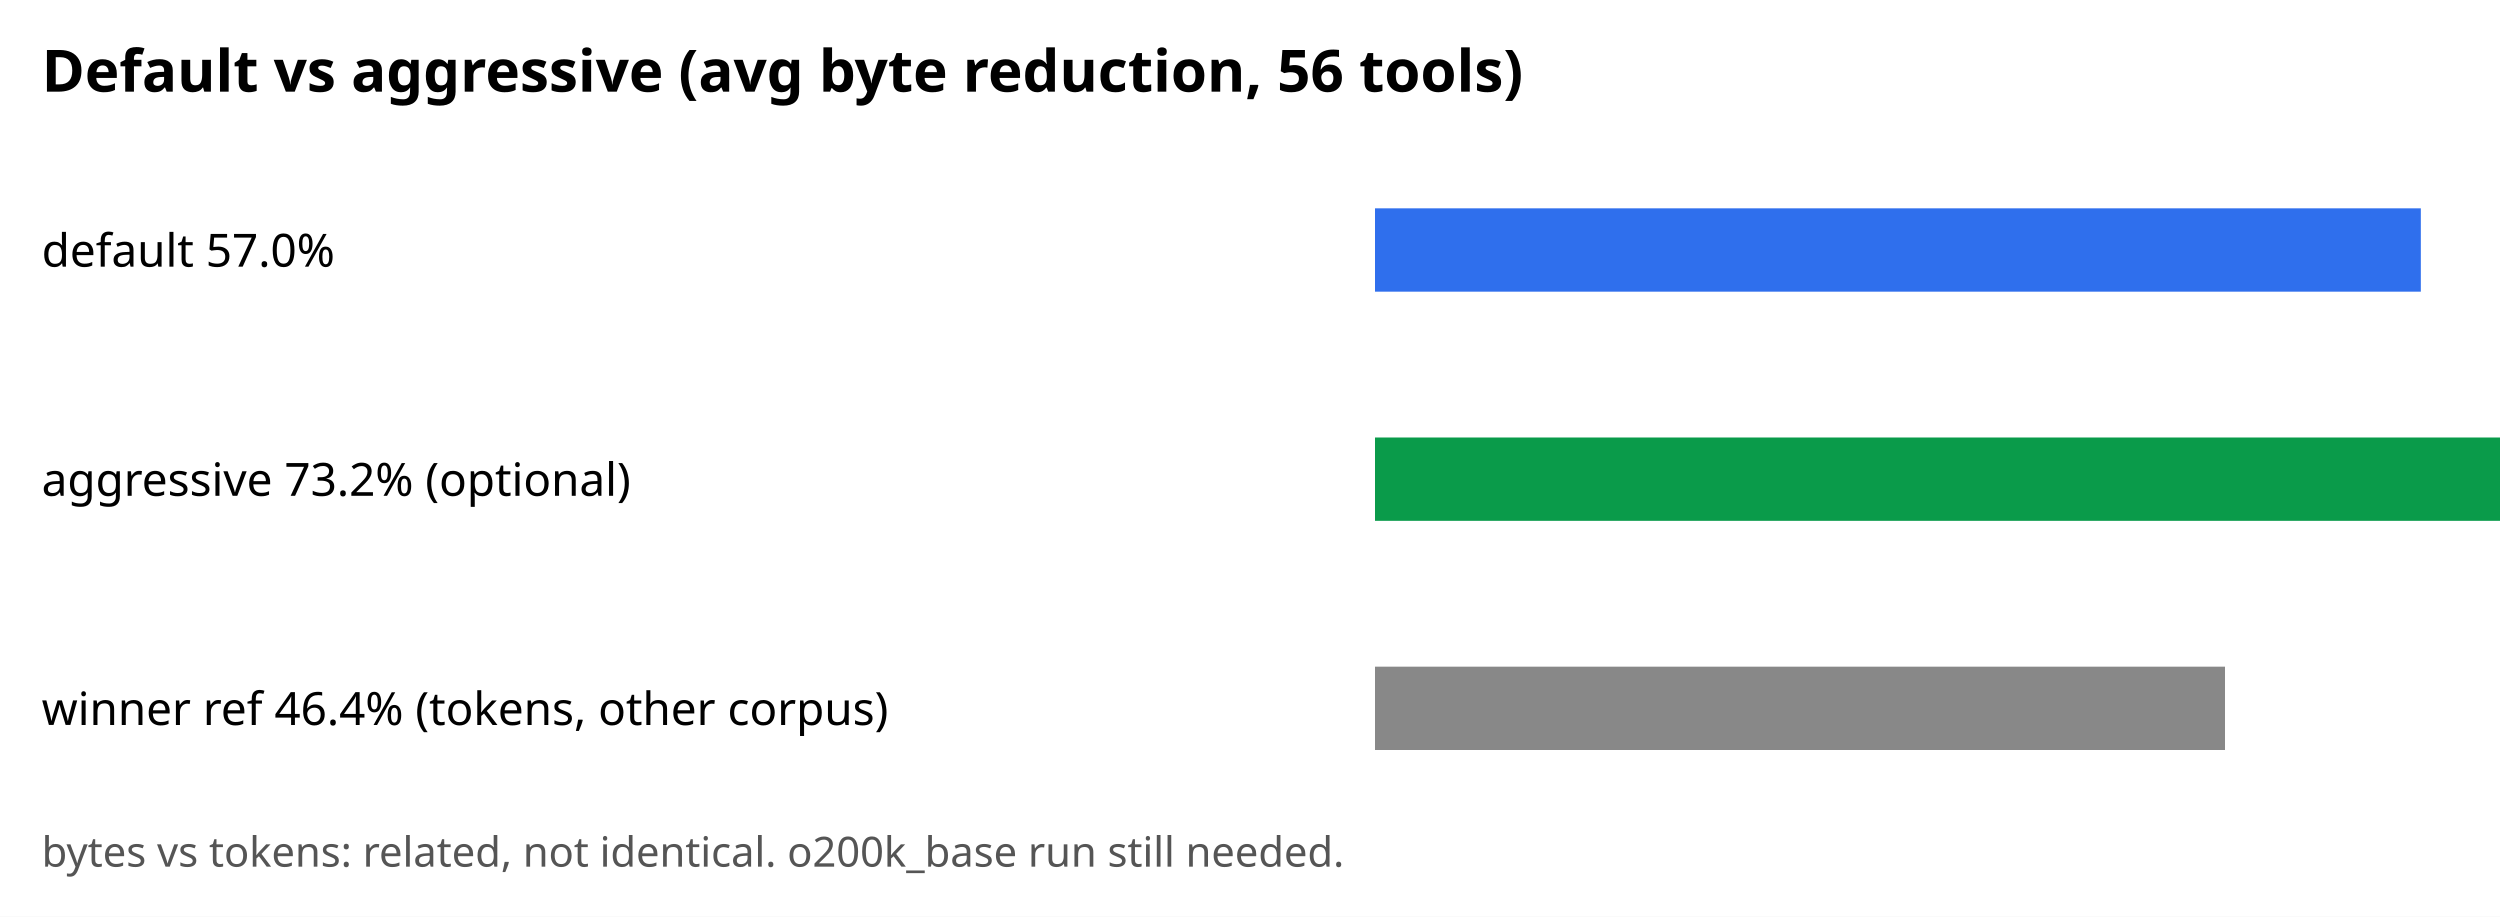
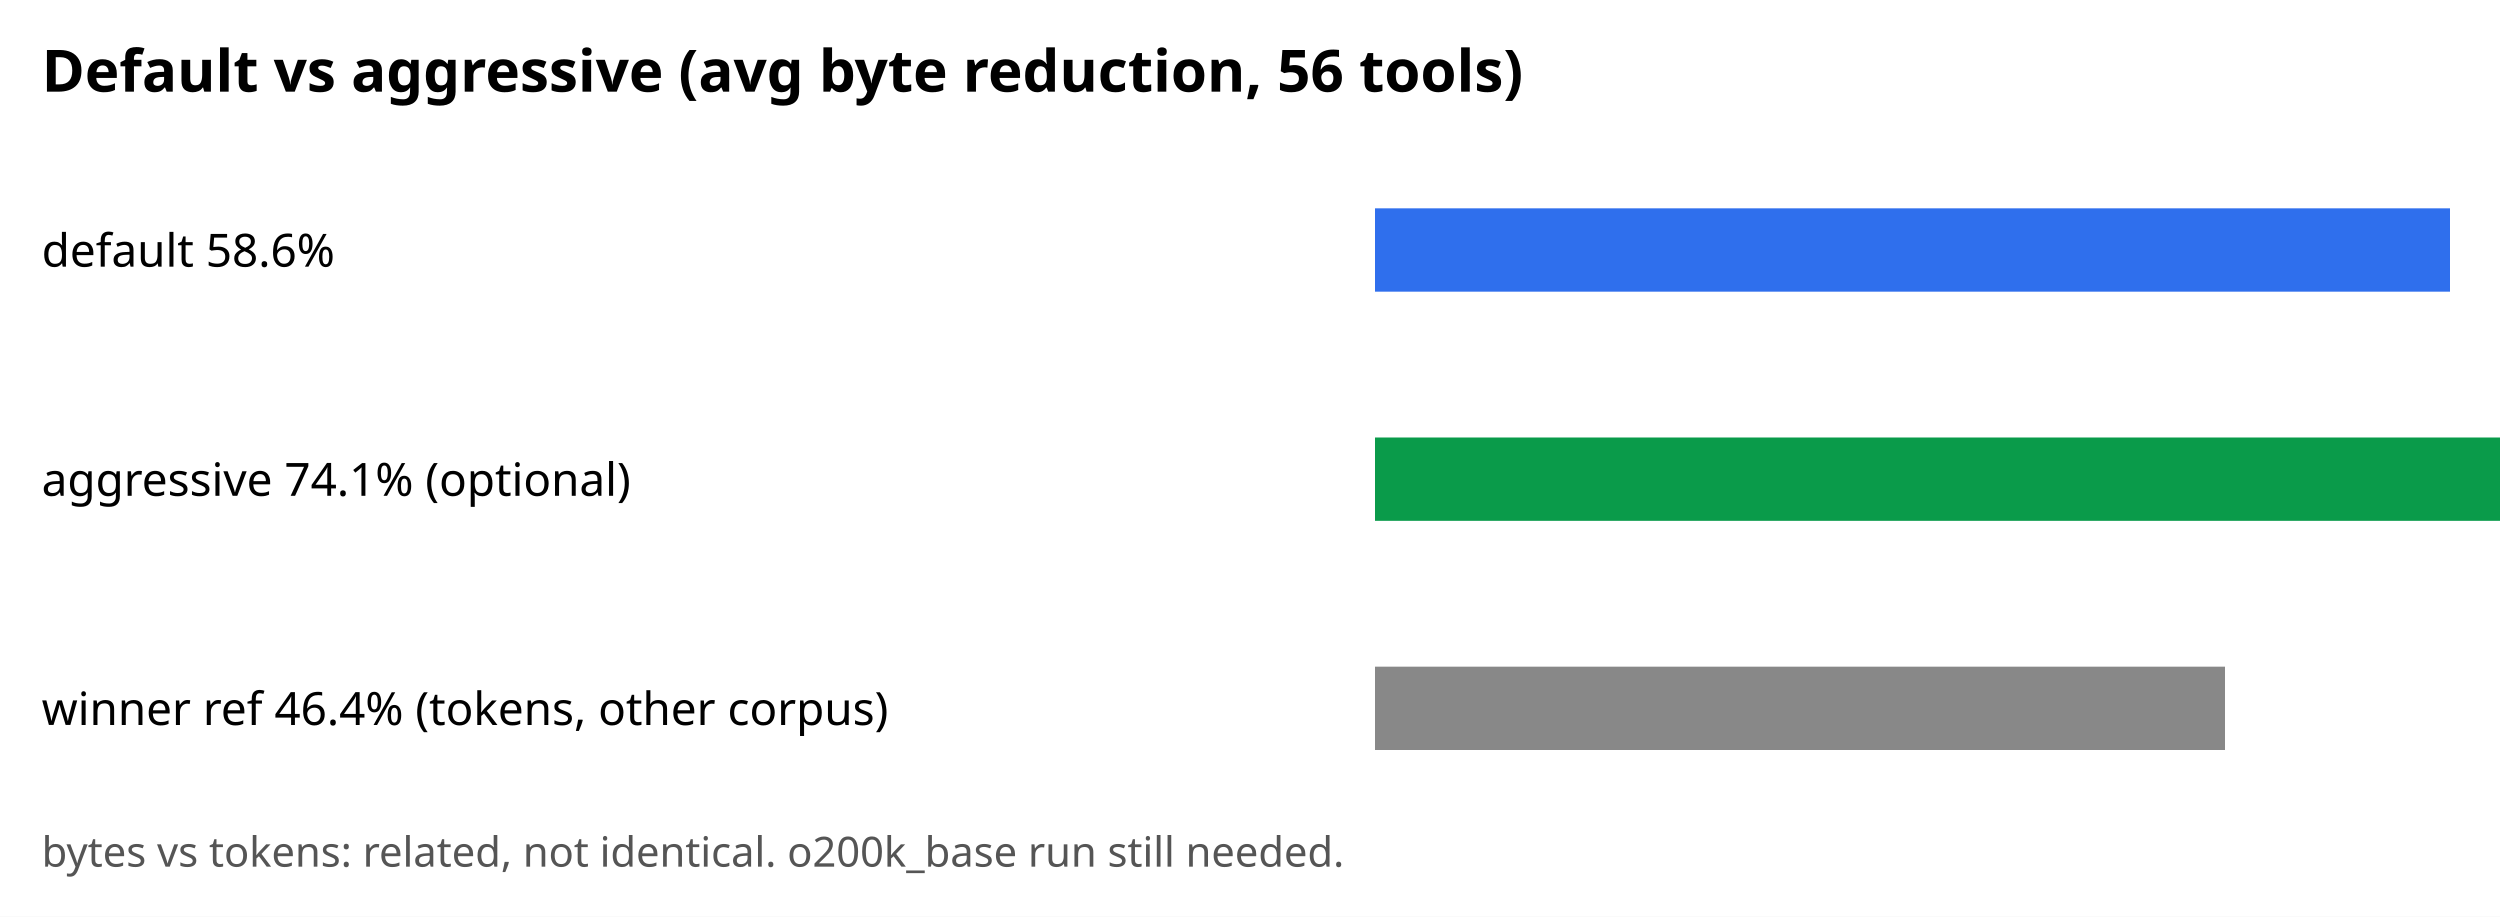
<svg xmlns="http://www.w3.org/2000/svg" width="600" height="220" font-family="sans-serif">
  <rect width="100%" height="100%" fill="white" />
  <text x="10" y="22" font-size="14" font-weight="bold">Default vs aggressive (avg byte reduction, 56 tools)</text>
-   <text x="10" y="64" font-size="11">default 57.0%</text>
-   <rect x="330" y="50" width="251" height="20" fill="#2f6fed" />
-   <text x="10" y="119" font-size="11">aggressive 73.2% (optional)</text>
-   <rect x="330" y="105" width="322" height="20" fill="#0a9b4a" />
+   <text x="10" y="64" font-size="11">default 58.6%</text>
+   <rect x="330" y="50" width="258" height="20" fill="#2f6fed" />
+   <text x="10" y="119" font-size="11">aggressive 74.1% (optional)</text>
+   <rect x="330" y="105" width="326" height="20" fill="#0a9b4a" />
  <text x="10" y="174" font-size="11">winner ref 46.4% (tokens, other corpus)</text>
  <rect x="330" y="160" width="204" height="20" fill="#888" />
  <text x="10" y="208" font-size="10" fill="#555">bytes vs tokens: related, not identical. o200k_base run still needed.</text>
</svg>
